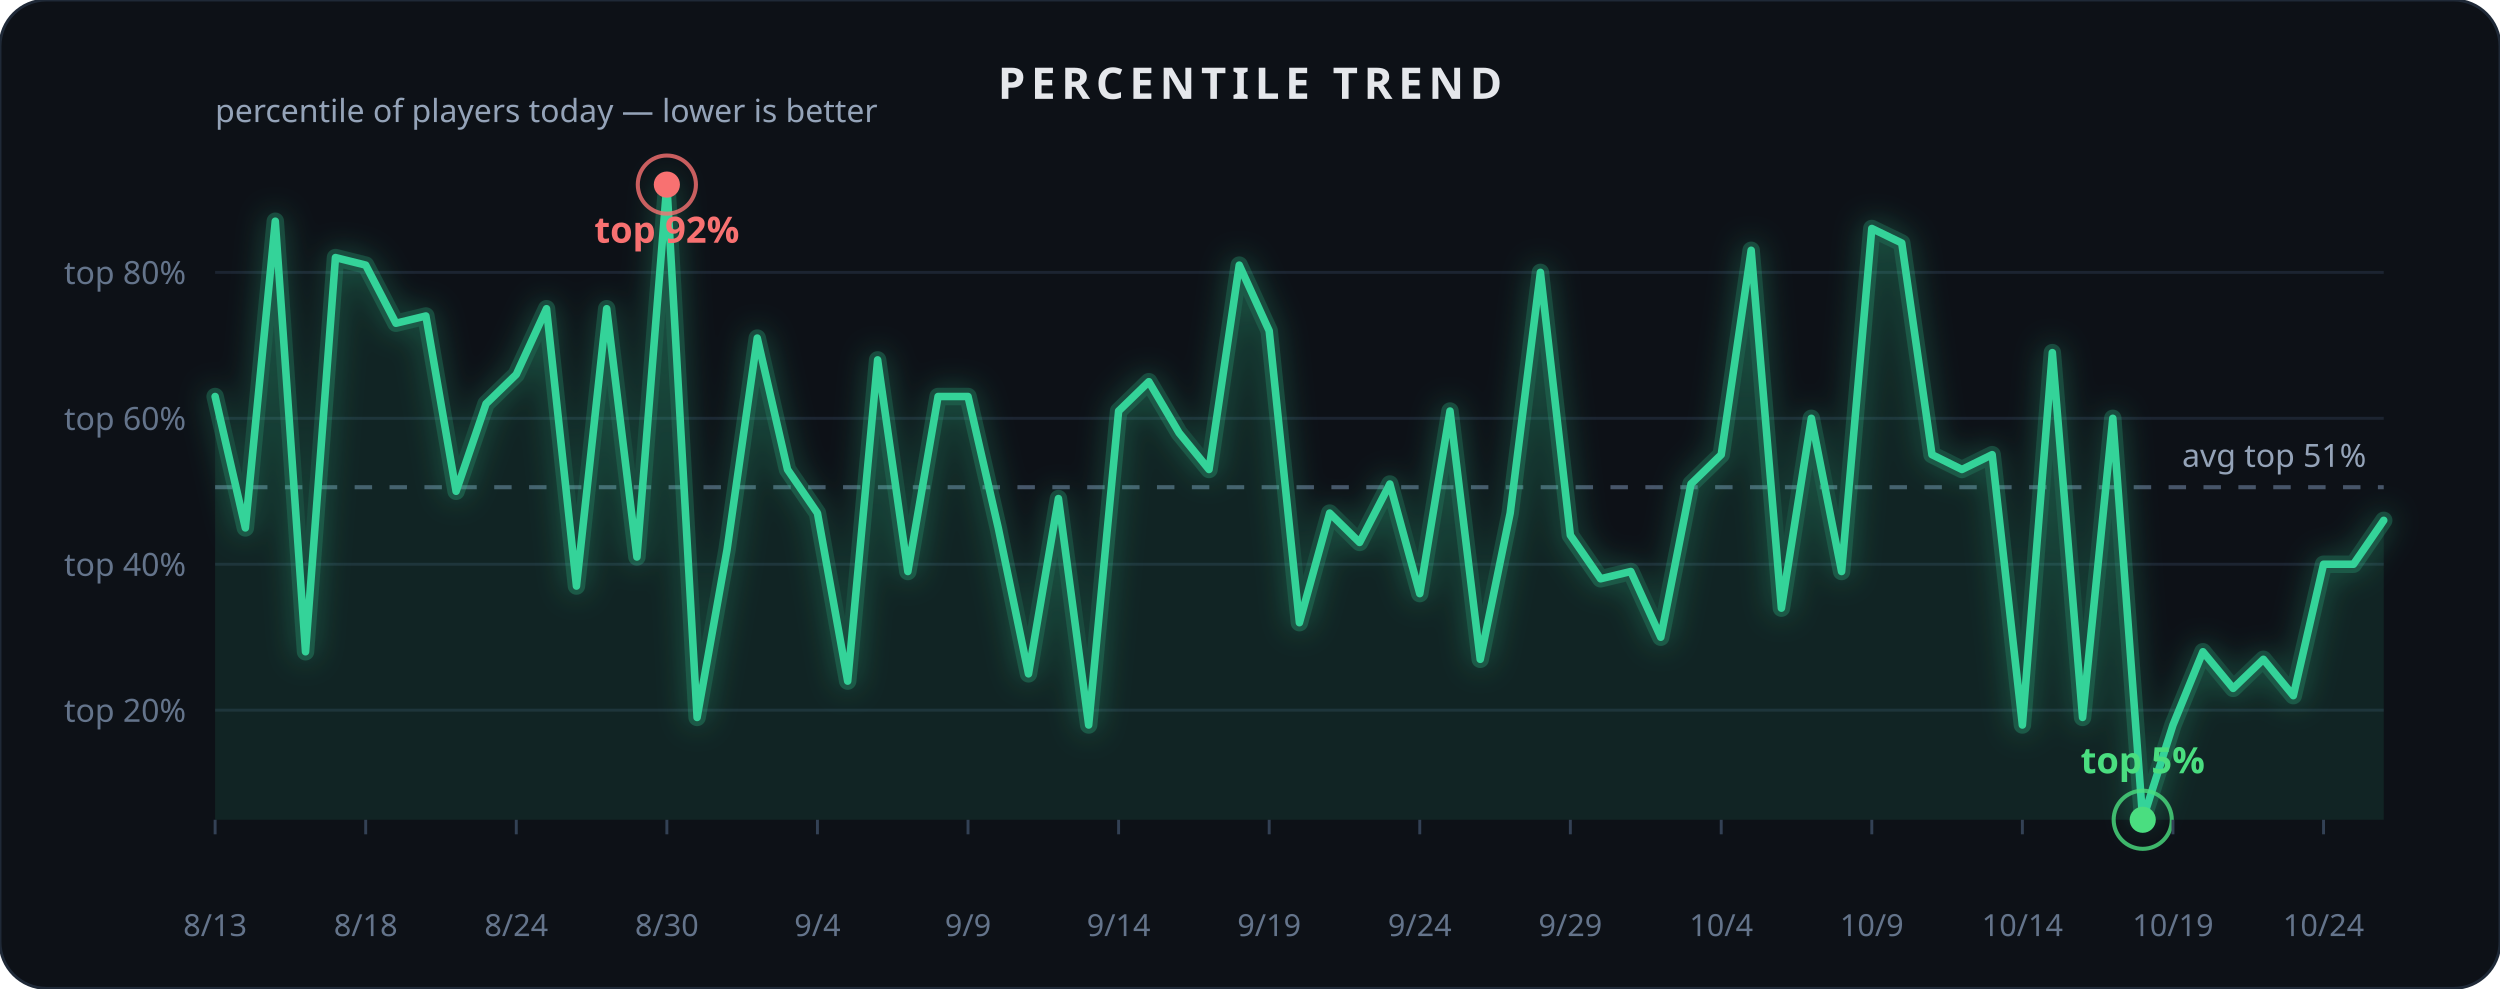
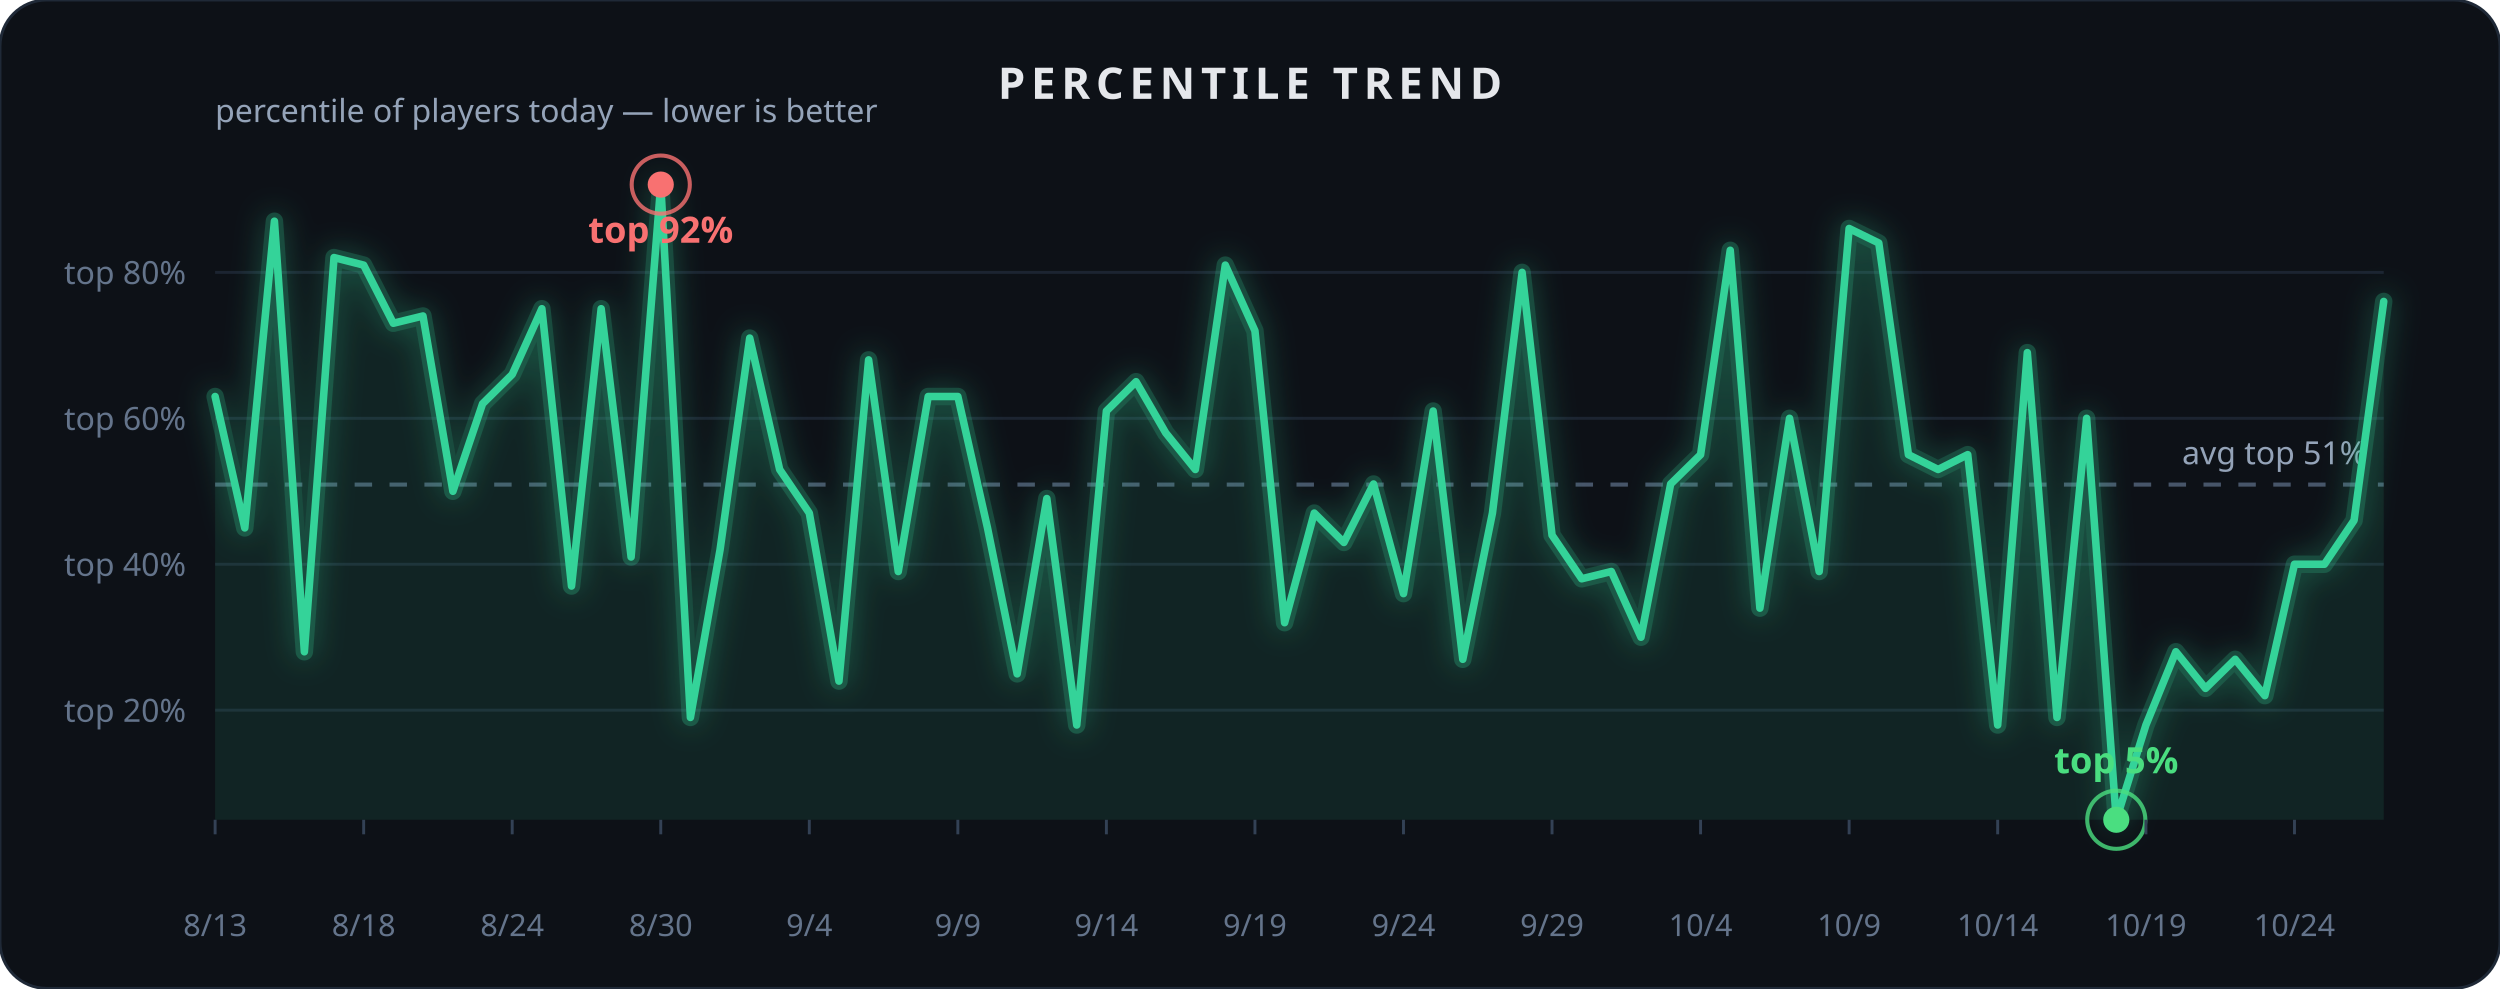
<svg xmlns="http://www.w3.org/2000/svg" width="860" height="340" viewBox="0 0 860 340" role="img" aria-label="Percentile trend">
  <rect x="0" y="0" width="860" height="340" rx="16" fill="#0d1117" stroke="#1f2937" stroke-width="1" />
  <text x="430.0" y="34" text-anchor="middle" font-family="Segoe UI, sans-serif" font-size="15" font-weight="600" fill="#e5e7eb" letter-spacing="2">PERCENTILE TREND</text>
  <defs>
    <filter id="glow2" x="-40%" y="-40%" width="180%" height="180%">
      <feGaussianBlur stdDeviation="5" result="b" />
      <feMerge>
        <feMergeNode in="b" />
        <feMergeNode in="SourceGraphic" />
      </feMerge>
    </filter>
  </defs>
  <line x1="74" x2="820" y1="244.3" y2="244.3" stroke="#1c2431" stroke-width="1" />
  <text x="64" y="248.3" text-anchor="end" font-family="Segoe UI, sans-serif" font-size="11" fill="#64748b">top 20%</text>
  <line x1="74" x2="820" y1="194.1" y2="194.1" stroke="#1c2431" stroke-width="1" />
  <text x="64" y="198.1" text-anchor="end" font-family="Segoe UI, sans-serif" font-size="11" fill="#64748b">top 40%</text>
  <line x1="74" x2="820" y1="143.9" y2="143.9" stroke="#1c2431" stroke-width="1" />
  <text x="64" y="147.9" text-anchor="end" font-family="Segoe UI, sans-serif" font-size="11" fill="#64748b">top 60%</text>
  <line x1="74" x2="820" y1="93.7" y2="93.7" stroke="#1c2431" stroke-width="1" />
  <text x="64" y="97.7" text-anchor="end" font-family="Segoe UI, sans-serif" font-size="11" fill="#64748b">top 80%</text>
  <text x="74" y="42" font-family="Segoe UI, sans-serif" font-size="11" fill="#94a3b8">percentile of players today — lower is better</text>
-   <line x1="74" x2="820" y1="167.6" y2="167.6" stroke="#475569" stroke-width="1.4" stroke-dasharray="6 6" />
-   <text x="814" y="160.6" text-anchor="end" font-family="Segoe UI, sans-serif" font-size="11" fill="#94a3b8">avg top 51%</text>
-   <path d="M 74.0,136.4 L 84.4,181.6 L 94.7,76.1 L 105.1,224.2 L 115.4,88.6 L 125.8,91.2 L 136.2,111.2 L 146.5,108.7 L 156.9,169.0 L 167.2,138.9 L 177.6,128.8 L 188.0,106.2 L 198.3,201.6 L 208.7,106.2 L 219.1,191.6 L 229.4,63.5 L 239.8,246.8 L 250.1,189.1 L 260.5,116.3 L 270.9,161.5 L 281.2,176.5 L 291.6,234.3 L 301.9,123.8 L 312.3,196.6 L 322.7,136.4 L 333.0,136.4 L 343.4,181.6 L 353.8,231.8 L 364.1,171.5 L 374.5,249.4 L 384.8,141.4 L 395.2,131.3 L 405.6,148.9 L 415.9,161.5 L 426.3,91.2 L 436.6,113.8 L 447.0,214.2 L 457.4,176.5 L 467.7,186.6 L 478.1,166.5 L 488.4,204.2 L 498.8,141.4 L 509.2,226.8 L 519.5,176.5 L 529.9,93.7 L 540.2,184.1 L 550.6,199.1 L 561.0,196.6 L 571.3,219.2 L 581.7,166.5 L 592.1,156.4 L 602.4,86.1 L 612.8,209.2 L 623.1,143.9 L 633.5,196.6 L 643.9,78.6 L 654.2,83.6 L 664.6,156.4 L 674.9,161.5 L 685.3,156.4 L 695.7,249.4 L 706.0,121.3 L 716.4,246.8 L 726.8,143.9 L 737.1,282.0 L 747.5,249.4 L 757.8,224.2 L 768.2,236.8 L 778.6,226.8 L 788.9,239.3 L 799.3,194.1 L 809.6,194.1 L 820.0,179.0" fill="none" stroke="#34d399" stroke-width="6" opacity="0.3" filter="url(#glow2)" stroke-linecap="round" stroke-linejoin="round" />
-   <path d="M 74.0,136.4 L 84.4,181.6 L 94.7,76.1 L 105.1,224.2 L 115.4,88.6 L 125.8,91.2 L 136.2,111.2 L 146.5,108.7 L 156.9,169.0 L 167.2,138.9 L 177.6,128.8 L 188.0,106.2 L 198.3,201.6 L 208.7,106.2 L 219.1,191.6 L 229.4,63.5 L 239.8,246.8 L 250.1,189.1 L 260.5,116.3 L 270.9,161.5 L 281.2,176.5 L 291.6,234.3 L 301.9,123.8 L 312.3,196.6 L 322.7,136.4 L 333.0,136.4 L 343.4,181.6 L 353.8,231.8 L 364.1,171.5 L 374.5,249.4 L 384.8,141.4 L 395.2,131.3 L 405.6,148.9 L 415.9,161.5 L 426.3,91.2 L 436.6,113.8 L 447.0,214.2 L 457.4,176.5 L 467.7,186.6 L 478.1,166.5 L 488.4,204.2 L 498.8,141.4 L 509.2,226.8 L 519.5,176.5 L 529.9,93.7 L 540.2,184.1 L 550.6,199.1 L 561.0,196.6 L 571.3,219.2 L 581.7,166.5 L 592.1,156.4 L 602.4,86.1 L 612.8,209.2 L 623.1,143.9 L 633.5,196.6 L 643.9,78.6 L 654.2,83.6 L 664.6,156.4 L 674.9,161.5 L 685.3,156.4 L 695.7,249.4 L 706.0,121.3 L 716.4,246.8 L 726.8,143.9 L 737.1,282.0 L 747.5,249.4 L 757.8,224.2 L 768.2,236.8 L 778.6,226.8 L 788.9,239.3 L 799.3,194.1 L 809.6,194.1 L 820.0,179.0 L 820.0,282.0 L 74.0,282.0 Z" fill="#34d399" opacity="0.10" />
-   <path d="M 74.0,136.4 L 84.4,181.6 L 94.7,76.1 L 105.1,224.2 L 115.4,88.6 L 125.8,91.2 L 136.2,111.2 L 146.5,108.7 L 156.9,169.0 L 167.2,138.9 L 177.6,128.8 L 188.0,106.2 L 198.3,201.6 L 208.7,106.2 L 219.1,191.6 L 229.4,63.5 L 239.8,246.8 L 250.1,189.1 L 260.5,116.3 L 270.9,161.5 L 281.2,176.5 L 291.6,234.3 L 301.9,123.8 L 312.3,196.6 L 322.7,136.4 L 333.0,136.4 L 343.4,181.6 L 353.8,231.8 L 364.1,171.5 L 374.5,249.4 L 384.8,141.4 L 395.2,131.3 L 405.6,148.9 L 415.9,161.5 L 426.3,91.2 L 436.6,113.8 L 447.0,214.2 L 457.4,176.5 L 467.7,186.6 L 478.1,166.5 L 488.4,204.2 L 498.8,141.4 L 509.2,226.8 L 519.5,176.5 L 529.9,93.7 L 540.2,184.1 L 550.6,199.1 L 561.0,196.6 L 571.3,219.2 L 581.7,166.5 L 592.1,156.4 L 602.4,86.1 L 612.8,209.2 L 623.1,143.9 L 633.5,196.6 L 643.9,78.6 L 654.2,83.6 L 664.6,156.4 L 674.9,161.5 L 685.3,156.4 L 695.7,249.4 L 706.0,121.3 L 716.4,246.8 L 726.8,143.9 L 737.1,282.0 L 747.5,249.4 L 757.8,224.2 L 768.2,236.8 L 778.6,226.8 L 788.9,239.3 L 799.3,194.1 L 809.6,194.1 L 820.0,179.0" fill="none" stroke="#34d399" stroke-width="2.6" stroke-linecap="round" stroke-linejoin="round" />
-   <circle cx="737.1" cy="282.0" r="10" fill="none" stroke="#4ade80" stroke-width="1.4" opacity="0.8" />
-   <circle cx="737.1" cy="282.0" r="4.5" fill="#4ade80" />
-   <text x="737.1" y="266.0" text-anchor="middle" font-family="Segoe UI, sans-serif" font-size="12.5" font-weight="700" fill="#4ade80">top 5%</text>
-   <circle cx="229.4" cy="63.5" r="10" fill="none" stroke="#f87171" stroke-width="1.4" opacity="0.8" />
-   <circle cx="229.4" cy="63.5" r="4.5" fill="#f87171" />
-   <text x="229.4" y="83.5" text-anchor="middle" font-family="Segoe UI, sans-serif" font-size="12.5" font-weight="700" fill="#f87171">top 92%</text>
+   <line x1="74" x2="820" y1="166.7" y2="166.7" stroke="#475569" stroke-width="1.4" stroke-dasharray="6 6" />
+   <text x="814" y="159.7" text-anchor="end" font-family="Segoe UI, sans-serif" font-size="11" fill="#94a3b8">avg top 51%</text>
+   <path d="M 74.0,136.4 L 84.2,181.6 L 94.4,76.1 L 104.7,224.2 L 114.9,88.6 L 125.1,91.2 L 135.3,111.2 L 145.5,108.7 L 155.8,169.0 L 166.0,138.9 L 176.2,128.8 L 186.4,106.2 L 196.6,201.6 L 206.8,106.2 L 217.1,191.6 L 227.3,63.5 L 237.5,246.8 L 247.7,189.1 L 257.9,116.3 L 268.2,161.5 L 278.4,176.5 L 288.6,234.3 L 298.8,123.8 L 309.0,196.6 L 319.3,136.4 L 329.5,136.4 L 339.7,181.6 L 349.9,231.8 L 360.1,171.5 L 370.4,249.4 L 380.6,141.4 L 390.8,131.3 L 401.0,148.9 L 411.2,161.5 L 421.5,91.2 L 431.7,113.8 L 441.9,214.2 L 452.1,176.5 L 462.3,186.6 L 472.5,166.5 L 482.8,204.2 L 493.0,141.4 L 503.2,226.8 L 513.4,176.5 L 523.6,93.7 L 533.9,184.1 L 544.1,199.1 L 554.3,196.6 L 564.5,219.2 L 574.7,166.5 L 585.0,156.4 L 595.2,86.1 L 605.4,209.2 L 615.6,143.9 L 625.8,196.6 L 636.1,78.6 L 646.3,83.6 L 656.5,156.4 L 666.7,161.5 L 676.9,156.4 L 687.2,249.4 L 697.4,121.3 L 707.6,246.8 L 717.8,143.9 L 728.0,282.0 L 738.2,249.4 L 748.5,224.2 L 758.7,236.8 L 768.9,226.8 L 779.1,239.3 L 789.3,194.1 L 799.6,194.1 L 809.8,179.0 L 820.0,103.7" fill="none" stroke="#34d399" stroke-width="6" opacity="0.3" filter="url(#glow2)" stroke-linecap="round" stroke-linejoin="round" />
+   <path d="M 74.0,136.4 L 84.2,181.6 L 94.4,76.1 L 104.7,224.2 L 114.9,88.6 L 125.1,91.2 L 135.3,111.2 L 145.5,108.7 L 155.8,169.0 L 166.0,138.9 L 176.2,128.8 L 186.4,106.2 L 196.6,201.6 L 206.8,106.2 L 217.1,191.6 L 227.3,63.5 L 237.5,246.8 L 247.7,189.1 L 257.9,116.3 L 268.2,161.5 L 278.4,176.5 L 288.6,234.3 L 298.8,123.8 L 309.0,196.6 L 319.3,136.4 L 329.5,136.4 L 339.7,181.6 L 349.9,231.8 L 360.1,171.5 L 370.4,249.4 L 380.6,141.4 L 390.8,131.3 L 401.0,148.9 L 411.2,161.5 L 421.5,91.2 L 431.7,113.8 L 441.9,214.2 L 452.1,176.5 L 462.3,186.6 L 472.5,166.5 L 482.8,204.2 L 493.0,141.4 L 503.2,226.8 L 513.4,176.5 L 523.6,93.7 L 533.9,184.1 L 544.1,199.1 L 554.3,196.6 L 564.5,219.2 L 574.7,166.5 L 585.0,156.4 L 595.2,86.1 L 605.4,209.2 L 615.6,143.9 L 625.8,196.6 L 636.1,78.6 L 646.3,83.6 L 656.5,156.4 L 666.7,161.5 L 676.9,156.4 L 687.2,249.4 L 697.4,121.3 L 707.6,246.8 L 717.8,143.9 L 728.0,282.0 L 738.2,249.4 L 748.5,224.2 L 758.7,236.8 L 768.9,226.8 L 779.1,239.3 L 789.3,194.1 L 799.6,194.1 L 809.8,179.0 L 820.0,103.7 L 820.0,282.0 L 74.0,282.0 Z" fill="#34d399" opacity="0.10" />
+   <path d="M 74.0,136.4 L 84.2,181.6 L 94.4,76.1 L 104.7,224.2 L 114.9,88.6 L 125.1,91.2 L 135.3,111.2 L 145.5,108.7 L 155.8,169.0 L 166.0,138.9 L 176.2,128.8 L 186.4,106.2 L 196.6,201.6 L 206.8,106.2 L 217.1,191.6 L 227.3,63.5 L 237.5,246.8 L 247.7,189.1 L 257.9,116.3 L 268.2,161.5 L 278.4,176.5 L 288.6,234.3 L 298.8,123.8 L 309.0,196.6 L 319.3,136.4 L 329.5,136.4 L 339.7,181.6 L 349.9,231.8 L 360.1,171.5 L 370.4,249.4 L 380.6,141.4 L 390.8,131.3 L 401.0,148.9 L 411.2,161.5 L 421.5,91.2 L 431.7,113.8 L 441.9,214.2 L 452.1,176.5 L 462.3,186.6 L 472.5,166.5 L 482.8,204.2 L 493.0,141.4 L 503.2,226.8 L 513.4,176.5 L 523.6,93.7 L 533.9,184.1 L 544.1,199.1 L 554.3,196.6 L 564.5,219.2 L 574.7,166.5 L 585.0,156.4 L 595.2,86.1 L 605.4,209.2 L 615.6,143.9 L 625.8,196.6 L 636.1,78.6 L 646.3,83.6 L 656.5,156.4 L 666.7,161.5 L 676.9,156.4 L 687.2,249.4 L 697.4,121.3 L 707.6,246.8 L 717.8,143.9 L 728.0,282.0 L 738.2,249.4 L 748.5,224.2 L 758.7,236.8 L 768.9,226.8 L 779.1,239.3 L 789.3,194.1 L 799.6,194.1 L 809.8,179.0 L 820.0,103.7" fill="none" stroke="#34d399" stroke-width="2.6" stroke-linecap="round" stroke-linejoin="round" />
+   <circle cx="728.0" cy="282.0" r="10" fill="none" stroke="#4ade80" stroke-width="1.4" opacity="0.8" />
+   <circle cx="728.0" cy="282.0" r="4.5" fill="#4ade80" />
+   <text x="728.0" y="266.0" text-anchor="middle" font-family="Segoe UI, sans-serif" font-size="12.5" font-weight="700" fill="#4ade80">top 5%</text>
+   <circle cx="227.3" cy="63.5" r="10" fill="none" stroke="#f87171" stroke-width="1.4" opacity="0.8" />
+   <circle cx="227.3" cy="63.5" r="4.5" fill="#f87171" />
+   <text x="227.3" y="83.5" text-anchor="middle" font-family="Segoe UI, sans-serif" font-size="12.5" font-weight="700" fill="#f87171">top 92%</text>
  <line x1="74.0" x2="74.0" y1="282" y2="287" stroke="#334155" stroke-width="1" />
  <text x="74.0" y="322" text-anchor="middle" font-family="Segoe UI, sans-serif" font-size="10.5" fill="#64748b">8/13</text>
-   <line x1="125.8" x2="125.8" y1="282" y2="287" stroke="#334155" stroke-width="1" />
-   <text x="125.8" y="322" text-anchor="middle" font-family="Segoe UI, sans-serif" font-size="10.5" fill="#64748b">8/18</text>
-   <line x1="177.6" x2="177.6" y1="282" y2="287" stroke="#334155" stroke-width="1" />
-   <text x="177.6" y="322" text-anchor="middle" font-family="Segoe UI, sans-serif" font-size="10.5" fill="#64748b">8/24</text>
-   <line x1="229.4" x2="229.4" y1="282" y2="287" stroke="#334155" stroke-width="1" />
-   <text x="229.4" y="322" text-anchor="middle" font-family="Segoe UI, sans-serif" font-size="10.5" fill="#64748b">8/30</text>
-   <line x1="281.2" x2="281.2" y1="282" y2="287" stroke="#334155" stroke-width="1" />
-   <text x="281.2" y="322" text-anchor="middle" font-family="Segoe UI, sans-serif" font-size="10.5" fill="#64748b">9/4</text>
-   <line x1="333.0" x2="333.0" y1="282" y2="287" stroke="#334155" stroke-width="1" />
-   <text x="333.0" y="322" text-anchor="middle" font-family="Segoe UI, sans-serif" font-size="10.5" fill="#64748b">9/9</text>
-   <line x1="384.8" x2="384.8" y1="282" y2="287" stroke="#334155" stroke-width="1" />
-   <text x="384.8" y="322" text-anchor="middle" font-family="Segoe UI, sans-serif" font-size="10.5" fill="#64748b">9/14</text>
-   <line x1="436.6" x2="436.6" y1="282" y2="287" stroke="#334155" stroke-width="1" />
-   <text x="436.6" y="322" text-anchor="middle" font-family="Segoe UI, sans-serif" font-size="10.5" fill="#64748b">9/19</text>
-   <line x1="488.4" x2="488.4" y1="282" y2="287" stroke="#334155" stroke-width="1" />
-   <text x="488.4" y="322" text-anchor="middle" font-family="Segoe UI, sans-serif" font-size="10.5" fill="#64748b">9/24</text>
-   <line x1="540.2" x2="540.2" y1="282" y2="287" stroke="#334155" stroke-width="1" />
-   <text x="540.2" y="322" text-anchor="middle" font-family="Segoe UI, sans-serif" font-size="10.5" fill="#64748b">9/29</text>
-   <line x1="592.1" x2="592.1" y1="282" y2="287" stroke="#334155" stroke-width="1" />
-   <text x="592.1" y="322" text-anchor="middle" font-family="Segoe UI, sans-serif" font-size="10.5" fill="#64748b">10/4</text>
-   <line x1="643.9" x2="643.9" y1="282" y2="287" stroke="#334155" stroke-width="1" />
-   <text x="643.9" y="322" text-anchor="middle" font-family="Segoe UI, sans-serif" font-size="10.5" fill="#64748b">10/9</text>
-   <line x1="695.7" x2="695.7" y1="282" y2="287" stroke="#334155" stroke-width="1" />
-   <text x="695.7" y="322" text-anchor="middle" font-family="Segoe UI, sans-serif" font-size="10.5" fill="#64748b">10/14</text>
-   <line x1="747.5" x2="747.5" y1="282" y2="287" stroke="#334155" stroke-width="1" />
-   <text x="747.5" y="322" text-anchor="middle" font-family="Segoe UI, sans-serif" font-size="10.5" fill="#64748b">10/19</text>
-   <line x1="799.3" x2="799.3" y1="282" y2="287" stroke="#334155" stroke-width="1" />
-   <text x="799.3" y="322" text-anchor="middle" font-family="Segoe UI, sans-serif" font-size="10.5" fill="#64748b">10/24</text>
+   <line x1="125.1" x2="125.1" y1="282" y2="287" stroke="#334155" stroke-width="1" />
+   <text x="125.1" y="322" text-anchor="middle" font-family="Segoe UI, sans-serif" font-size="10.5" fill="#64748b">8/18</text>
+   <line x1="176.2" x2="176.2" y1="282" y2="287" stroke="#334155" stroke-width="1" />
+   <text x="176.2" y="322" text-anchor="middle" font-family="Segoe UI, sans-serif" font-size="10.5" fill="#64748b">8/24</text>
+   <line x1="227.3" x2="227.3" y1="282" y2="287" stroke="#334155" stroke-width="1" />
+   <text x="227.3" y="322" text-anchor="middle" font-family="Segoe UI, sans-serif" font-size="10.5" fill="#64748b">8/30</text>
+   <line x1="278.4" x2="278.4" y1="282" y2="287" stroke="#334155" stroke-width="1" />
+   <text x="278.4" y="322" text-anchor="middle" font-family="Segoe UI, sans-serif" font-size="10.5" fill="#64748b">9/4</text>
+   <line x1="329.5" x2="329.5" y1="282" y2="287" stroke="#334155" stroke-width="1" />
+   <text x="329.5" y="322" text-anchor="middle" font-family="Segoe UI, sans-serif" font-size="10.5" fill="#64748b">9/9</text>
+   <line x1="380.6" x2="380.6" y1="282" y2="287" stroke="#334155" stroke-width="1" />
+   <text x="380.6" y="322" text-anchor="middle" font-family="Segoe UI, sans-serif" font-size="10.5" fill="#64748b">9/14</text>
+   <line x1="431.7" x2="431.7" y1="282" y2="287" stroke="#334155" stroke-width="1" />
+   <text x="431.7" y="322" text-anchor="middle" font-family="Segoe UI, sans-serif" font-size="10.5" fill="#64748b">9/19</text>
+   <line x1="482.8" x2="482.8" y1="282" y2="287" stroke="#334155" stroke-width="1" />
+   <text x="482.8" y="322" text-anchor="middle" font-family="Segoe UI, sans-serif" font-size="10.5" fill="#64748b">9/24</text>
+   <line x1="533.9" x2="533.9" y1="282" y2="287" stroke="#334155" stroke-width="1" />
+   <text x="533.9" y="322" text-anchor="middle" font-family="Segoe UI, sans-serif" font-size="10.5" fill="#64748b">9/29</text>
+   <line x1="585.0" x2="585.0" y1="282" y2="287" stroke="#334155" stroke-width="1" />
+   <text x="585.0" y="322" text-anchor="middle" font-family="Segoe UI, sans-serif" font-size="10.5" fill="#64748b">10/4</text>
+   <line x1="636.1" x2="636.1" y1="282" y2="287" stroke="#334155" stroke-width="1" />
+   <text x="636.1" y="322" text-anchor="middle" font-family="Segoe UI, sans-serif" font-size="10.5" fill="#64748b">10/9</text>
+   <line x1="687.2" x2="687.2" y1="282" y2="287" stroke="#334155" stroke-width="1" />
+   <text x="687.2" y="322" text-anchor="middle" font-family="Segoe UI, sans-serif" font-size="10.5" fill="#64748b">10/14</text>
+   <line x1="738.2" x2="738.2" y1="282" y2="287" stroke="#334155" stroke-width="1" />
+   <text x="738.2" y="322" text-anchor="middle" font-family="Segoe UI, sans-serif" font-size="10.5" fill="#64748b">10/19</text>
+   <line x1="789.3" x2="789.3" y1="282" y2="287" stroke="#334155" stroke-width="1" />
+   <text x="789.3" y="322" text-anchor="middle" font-family="Segoe UI, sans-serif" font-size="10.5" fill="#64748b">10/24</text>
</svg>
